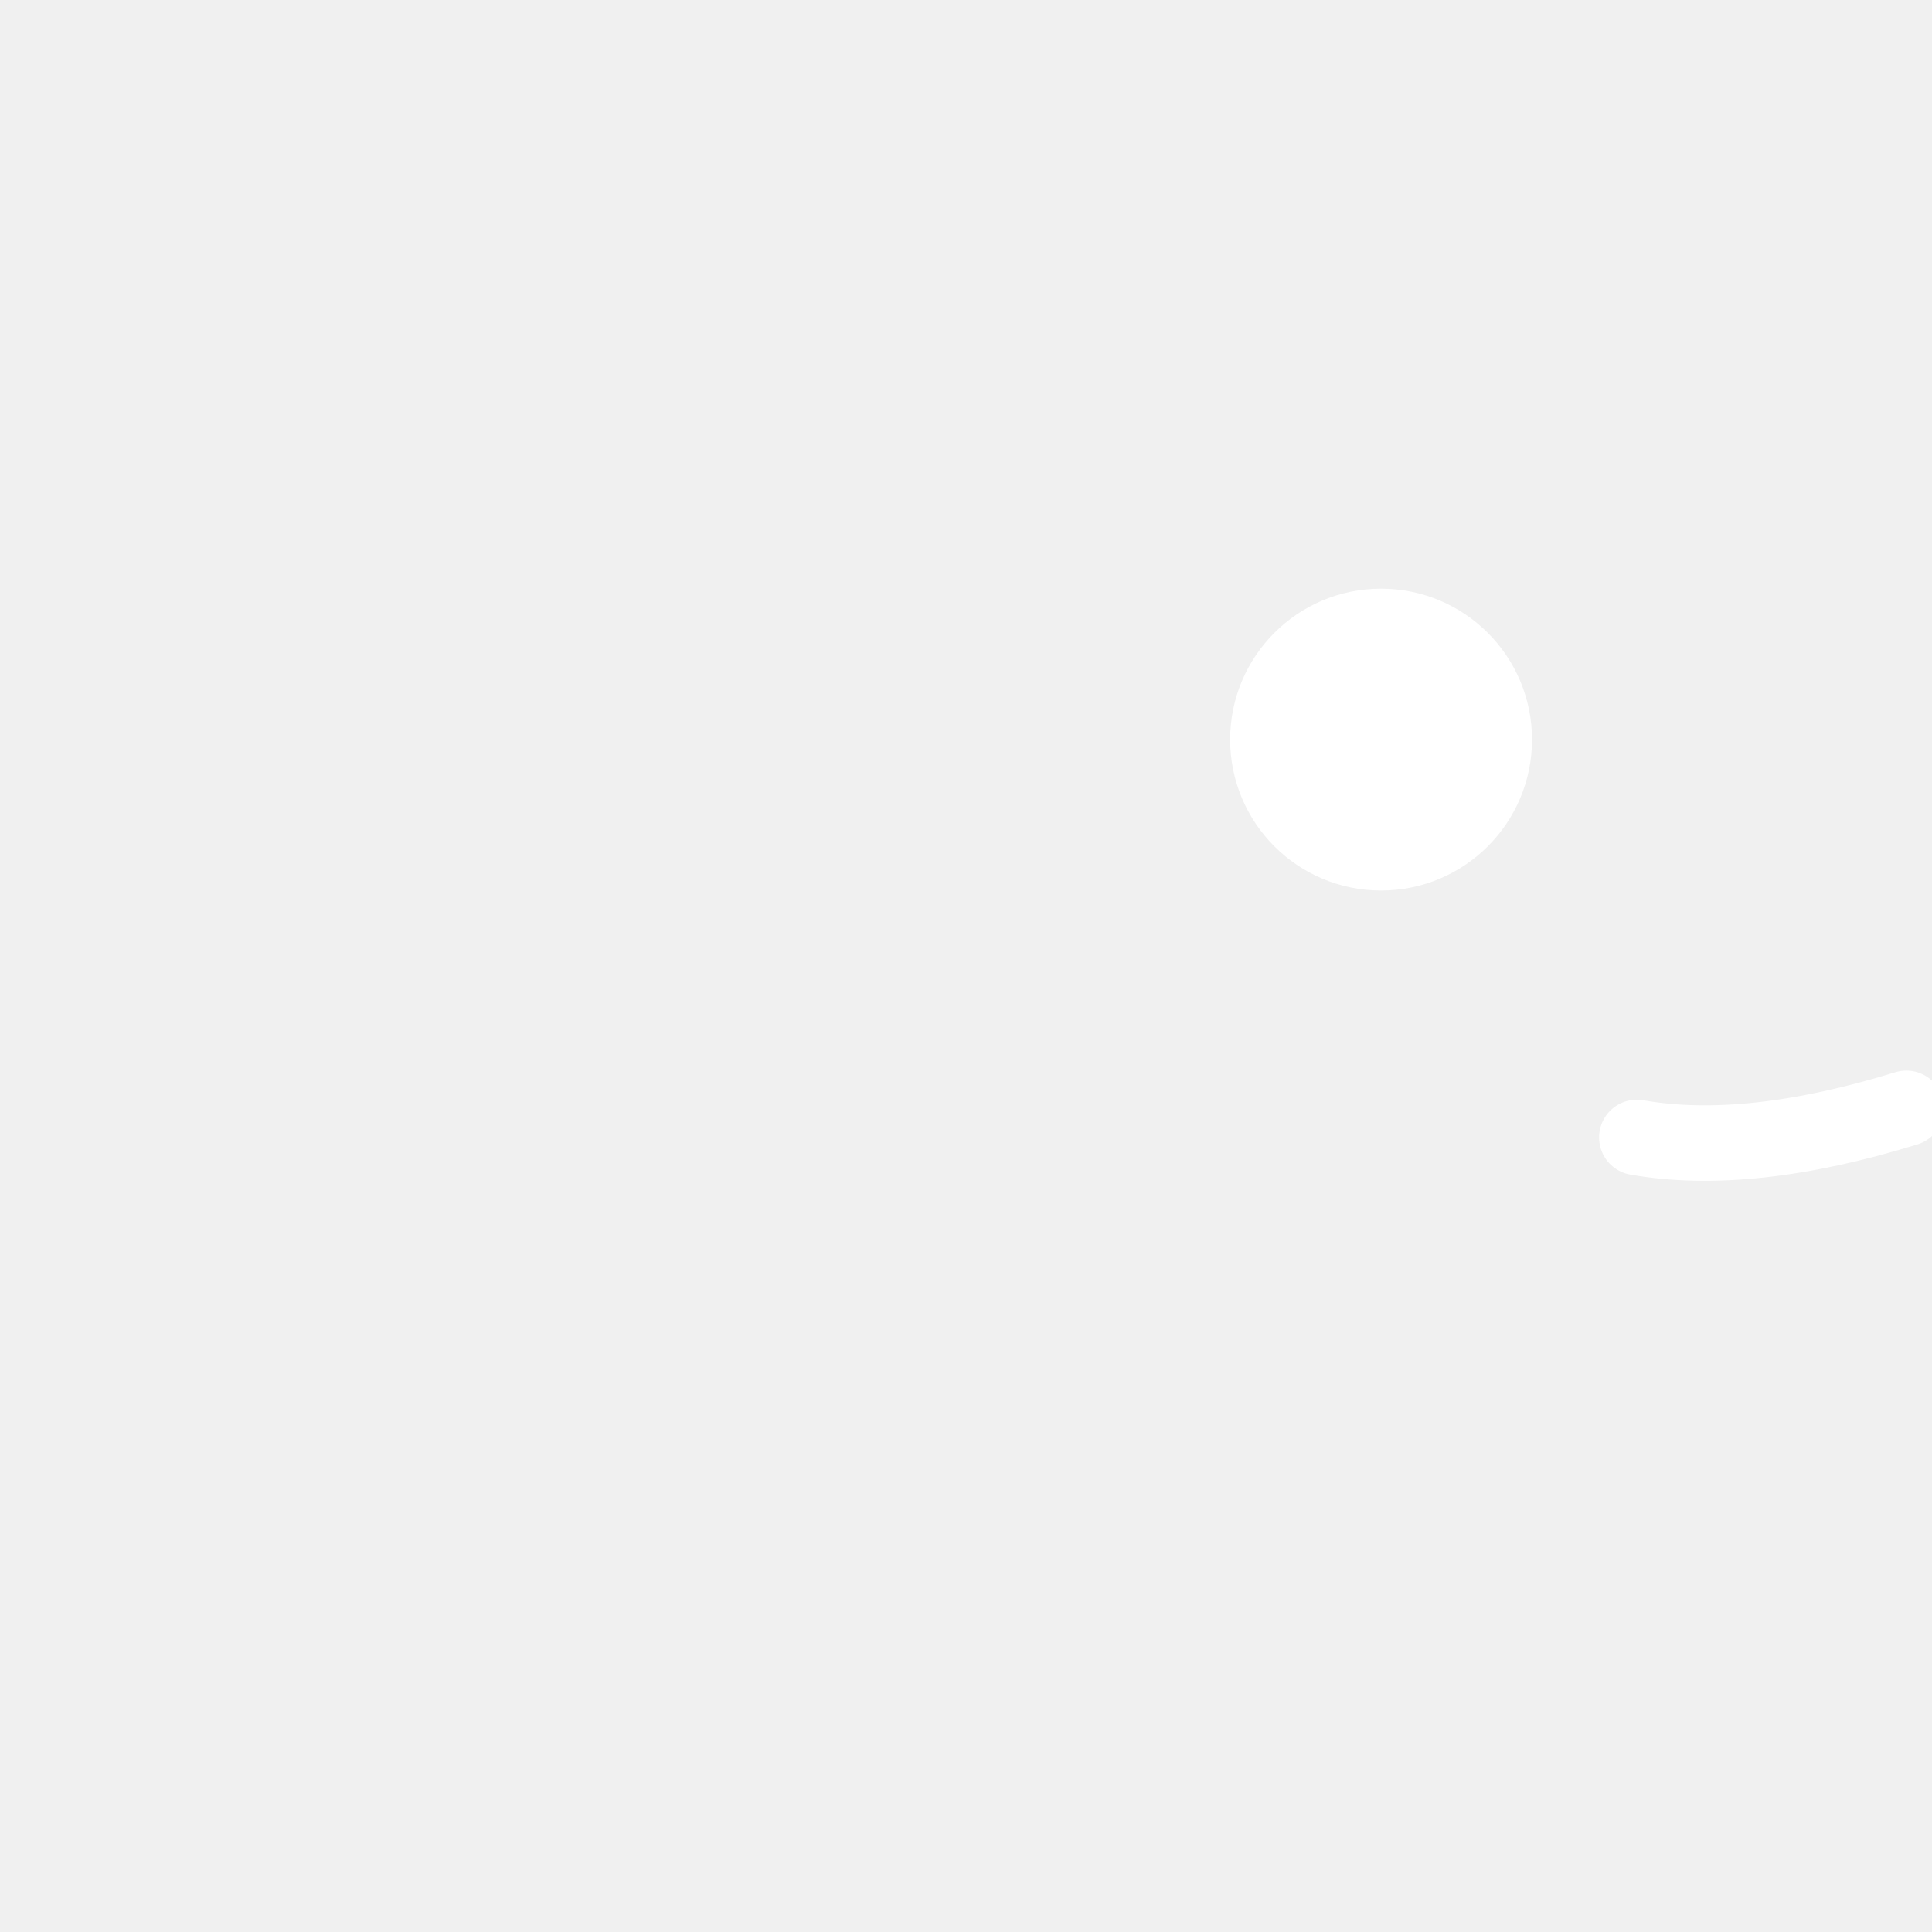
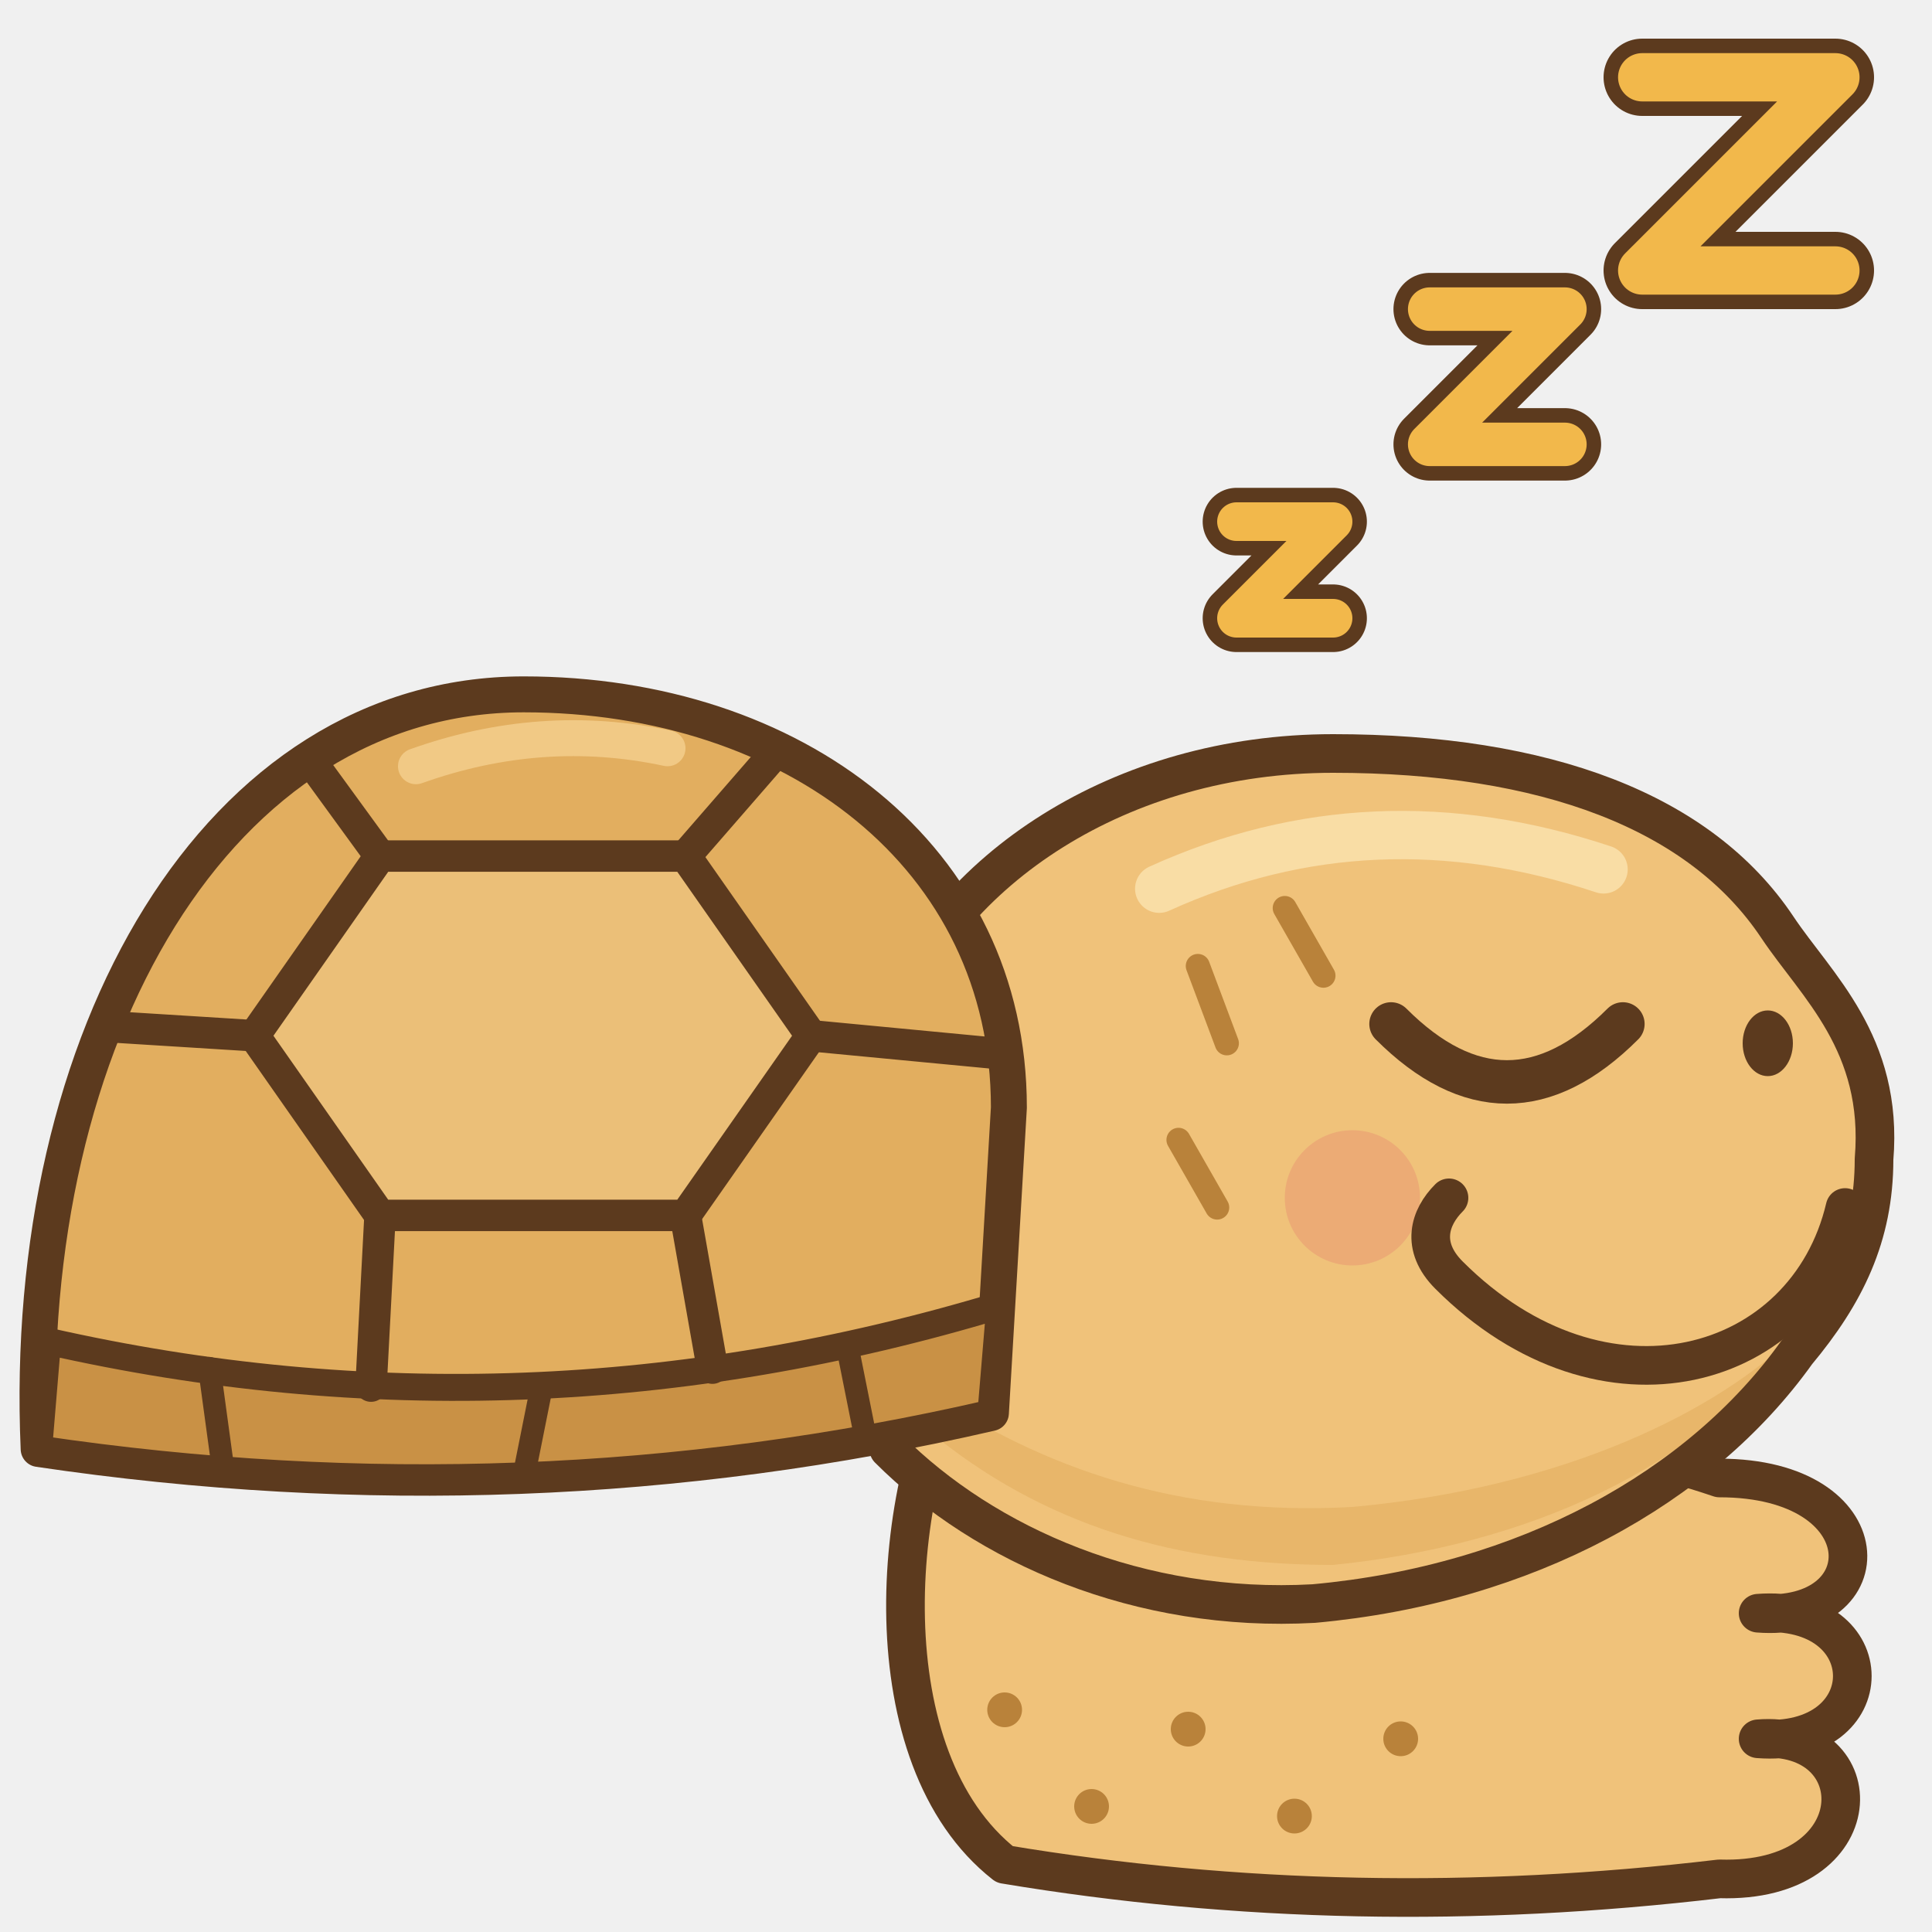
- <svg xmlns="http://www.w3.org/2000/svg" viewBox="0 0 64 64" role="img" aria-label="Snortle AI">
-   <g transform="translate(-8, -8) scale(1.25)">
-     <path d="M 15 38 C 15 25, 35 22, 50 28 C 62 33, 68 38, 68 42 C 68 46, 60 52, 45 55 C 30 58, 15 52, 15 38 Z" fill="#b8860b" transform="translate(10, -8) scale(-1, 1)" transform-origin="center" />
-     <circle cx="43" cy="26" r="4" fill="#ffffff" />
-     <path d="M 50 37 Q 53 37 56.9 35" stroke="#ffffff" stroke-width="2" stroke-linecap="round" fill="none" transform="rotate(10 52.5 35.5)" />
+ <svg xmlns="http://www.w3.org/2000/svg" viewBox="0 0 200 200" width="200" height="200">
+   <path d="M100 140 C92 154 90 182 104 193 Q140 199 178 194.5            C194 195 194 179 182 180            C195 181 195 166 182 167            C195 168 195 153 178 153            C175 152 172 151 168 151            C150 150 130 148 118 142 Z" fill="#F0C27A" stroke="#5C3A1E" stroke-width="4" stroke-linejoin="round" />
+   <circle cx="104" cy="177" r="1.8" fill="#B9823A" />
+   <circle cx="113" cy="187" r="1.8" fill="#B9823A" />
+   <circle cx="123" cy="179" r="1.8" fill="#B9823A" />
+   <circle cx="134" cy="188" r="1.8" fill="#B9823A" />
+   <circle cx="145" cy="180" r="1.8" fill="#B9823A" />
+   <path d="M92 106 C98 90 116 78 138 78 C160 78 176 84 184 96 C188 102 195 108 194 120 C194 128 191 134 186 140 C176 154 158 164 136 166 C118 167 102 160 92 150 Z" fill="#F0C27A" />
+   <path d="M96 148 C108 158 122 162 138 162 C158 160 176 152 186 138 C178 146 162 154 140 156 C122 157 108 152 96 144 Z" fill="#E2AE5F" opacity="0.6" />
+   <path d="M120 92 Q142 82 166 90" fill="none" stroke="#FBE3B0" stroke-width="5" stroke-linecap="round" opacity="0.8" />
+   <path d="M124 100 L127 108 M133 94 L137 101 M122 118 L126 125" fill="none" stroke="#B9823A" stroke-width="2.5" stroke-linecap="round" />
+   <circle cx="140" cy="124" r="7" fill="#E5896F" opacity="0.4" />
+   <path d="M144 106 Q156 118 168 106" fill="none" stroke="#5C3A1E" stroke-width="4.5" stroke-linecap="round" />
+   <ellipse cx="183" cy="108" rx="2.6" ry="3.4" fill="#5C3A1E" />
+   <path d="M191 125 C187 142 166 148 150 132 C147 129 148 126 150 124" fill="none" stroke="#5C3A1E" stroke-width="4" stroke-linecap="round" stroke-linejoin="round" />
+   <path d="M92 106 C98 90 116 78 138 78 C160 78 176 84 184 96 C188 102 195 108 194 120 C194 128 191 134 186 140 C176 154 158 164 136 166 C118 167 102 160 92 150 Z" fill="none" stroke="#5C3A1E" stroke-width="4" stroke-linejoin="round" />
+   <g transform="translate(4 150) scale(0.93) translate(-4 -150)">
+     <path d="M4 150 C2 104 24 66 58 66 C88 66 112 84 112 112 L110 146 Q58 158 4 150 Z" fill="#E2AE5F" stroke="#5C3A1E" stroke-width="4" stroke-linejoin="round" />
+     <path d="M46 74 Q60 69 74 72" fill="none" stroke="#F5D08F" stroke-width="4" stroke-linecap="round" opacity="0.8" />
+     <path d="M5 138 Q58 150 111 134 L110 146 Q58 158 4 150 Z" fill="#C99145" stroke="#5C3A1E" stroke-width="3" stroke-linejoin="round" />
+     <path d="M23 141 L24.5 152 M60 143 L58 153 M94 138.5 L96 148.5" fill="none" stroke="#5C3A1E" stroke-width="2.5" stroke-linecap="round" />
+     <path d="M42 84 L76 84 L90 104 L76 124 L42 124 L28 104 Z" fill="#EBBF78" stroke="#5C3A1E" stroke-width="3.5" stroke-linejoin="round" />
+     <path d="M42 84 L34.5 73.7 M76 84 L86 72.5 M90 104 L111 106 M76 124 L79 141 M42 124 L41 143 M28 104 L12 103" fill="none" stroke="#5C3A1E" stroke-width="3.5" stroke-linecap="round" />
+   </g>
+   <g fill="none" stroke-linecap="round" stroke-linejoin="round">
+     <polyline points="128,54 138,54 128,64 138,64" stroke="#5C3A1E" stroke-width="7" />
+     <polyline points="128,54 138,54 128,64 138,64" stroke="#F2B84B" stroke-width="4" />
+     <polyline points="148,32 162,32 148,46 162,46" stroke="#5C3A1E" stroke-width="7.5" />
+     <polyline points="148,32 162,32 148,46 162,46" stroke="#F2B84B" stroke-width="4.5" />
+     <polyline points="170,8 190,8 170,28 190,28" stroke="#5C3A1E" stroke-width="8" />
+     <polyline points="170,8 190,8 170,28 190,28" stroke="#F2B84B" stroke-width="5" />
  </g>
</svg>
